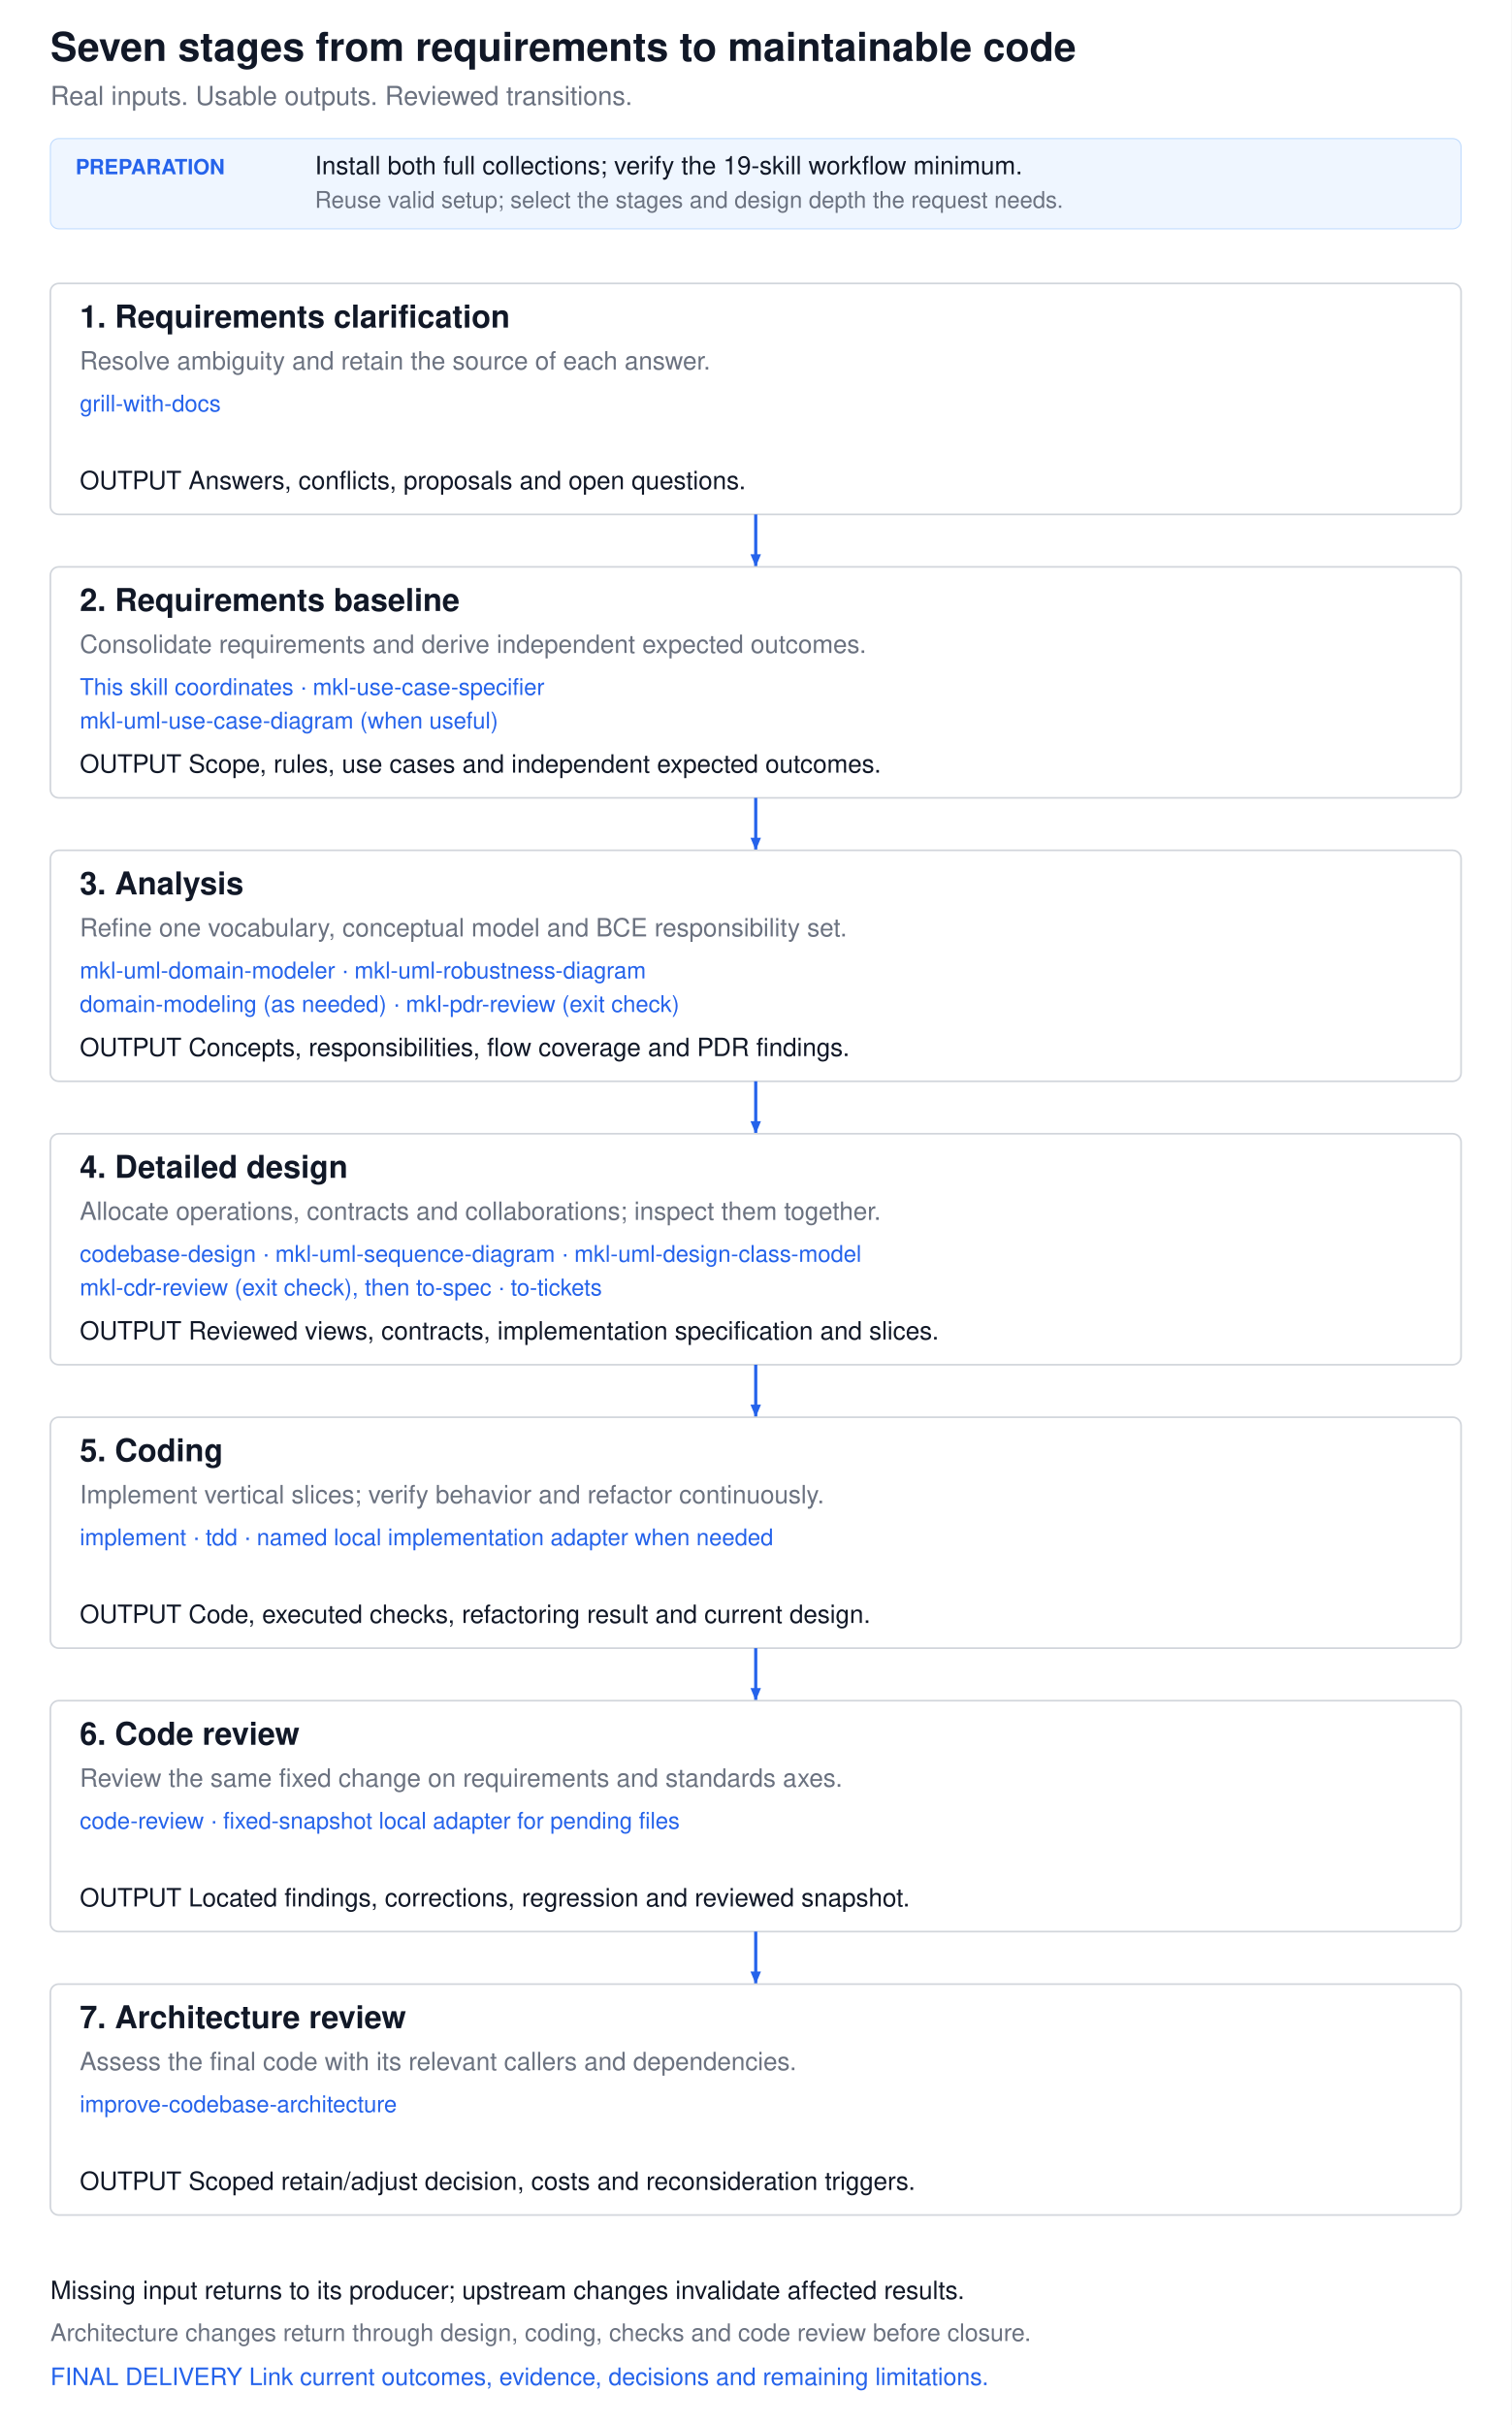
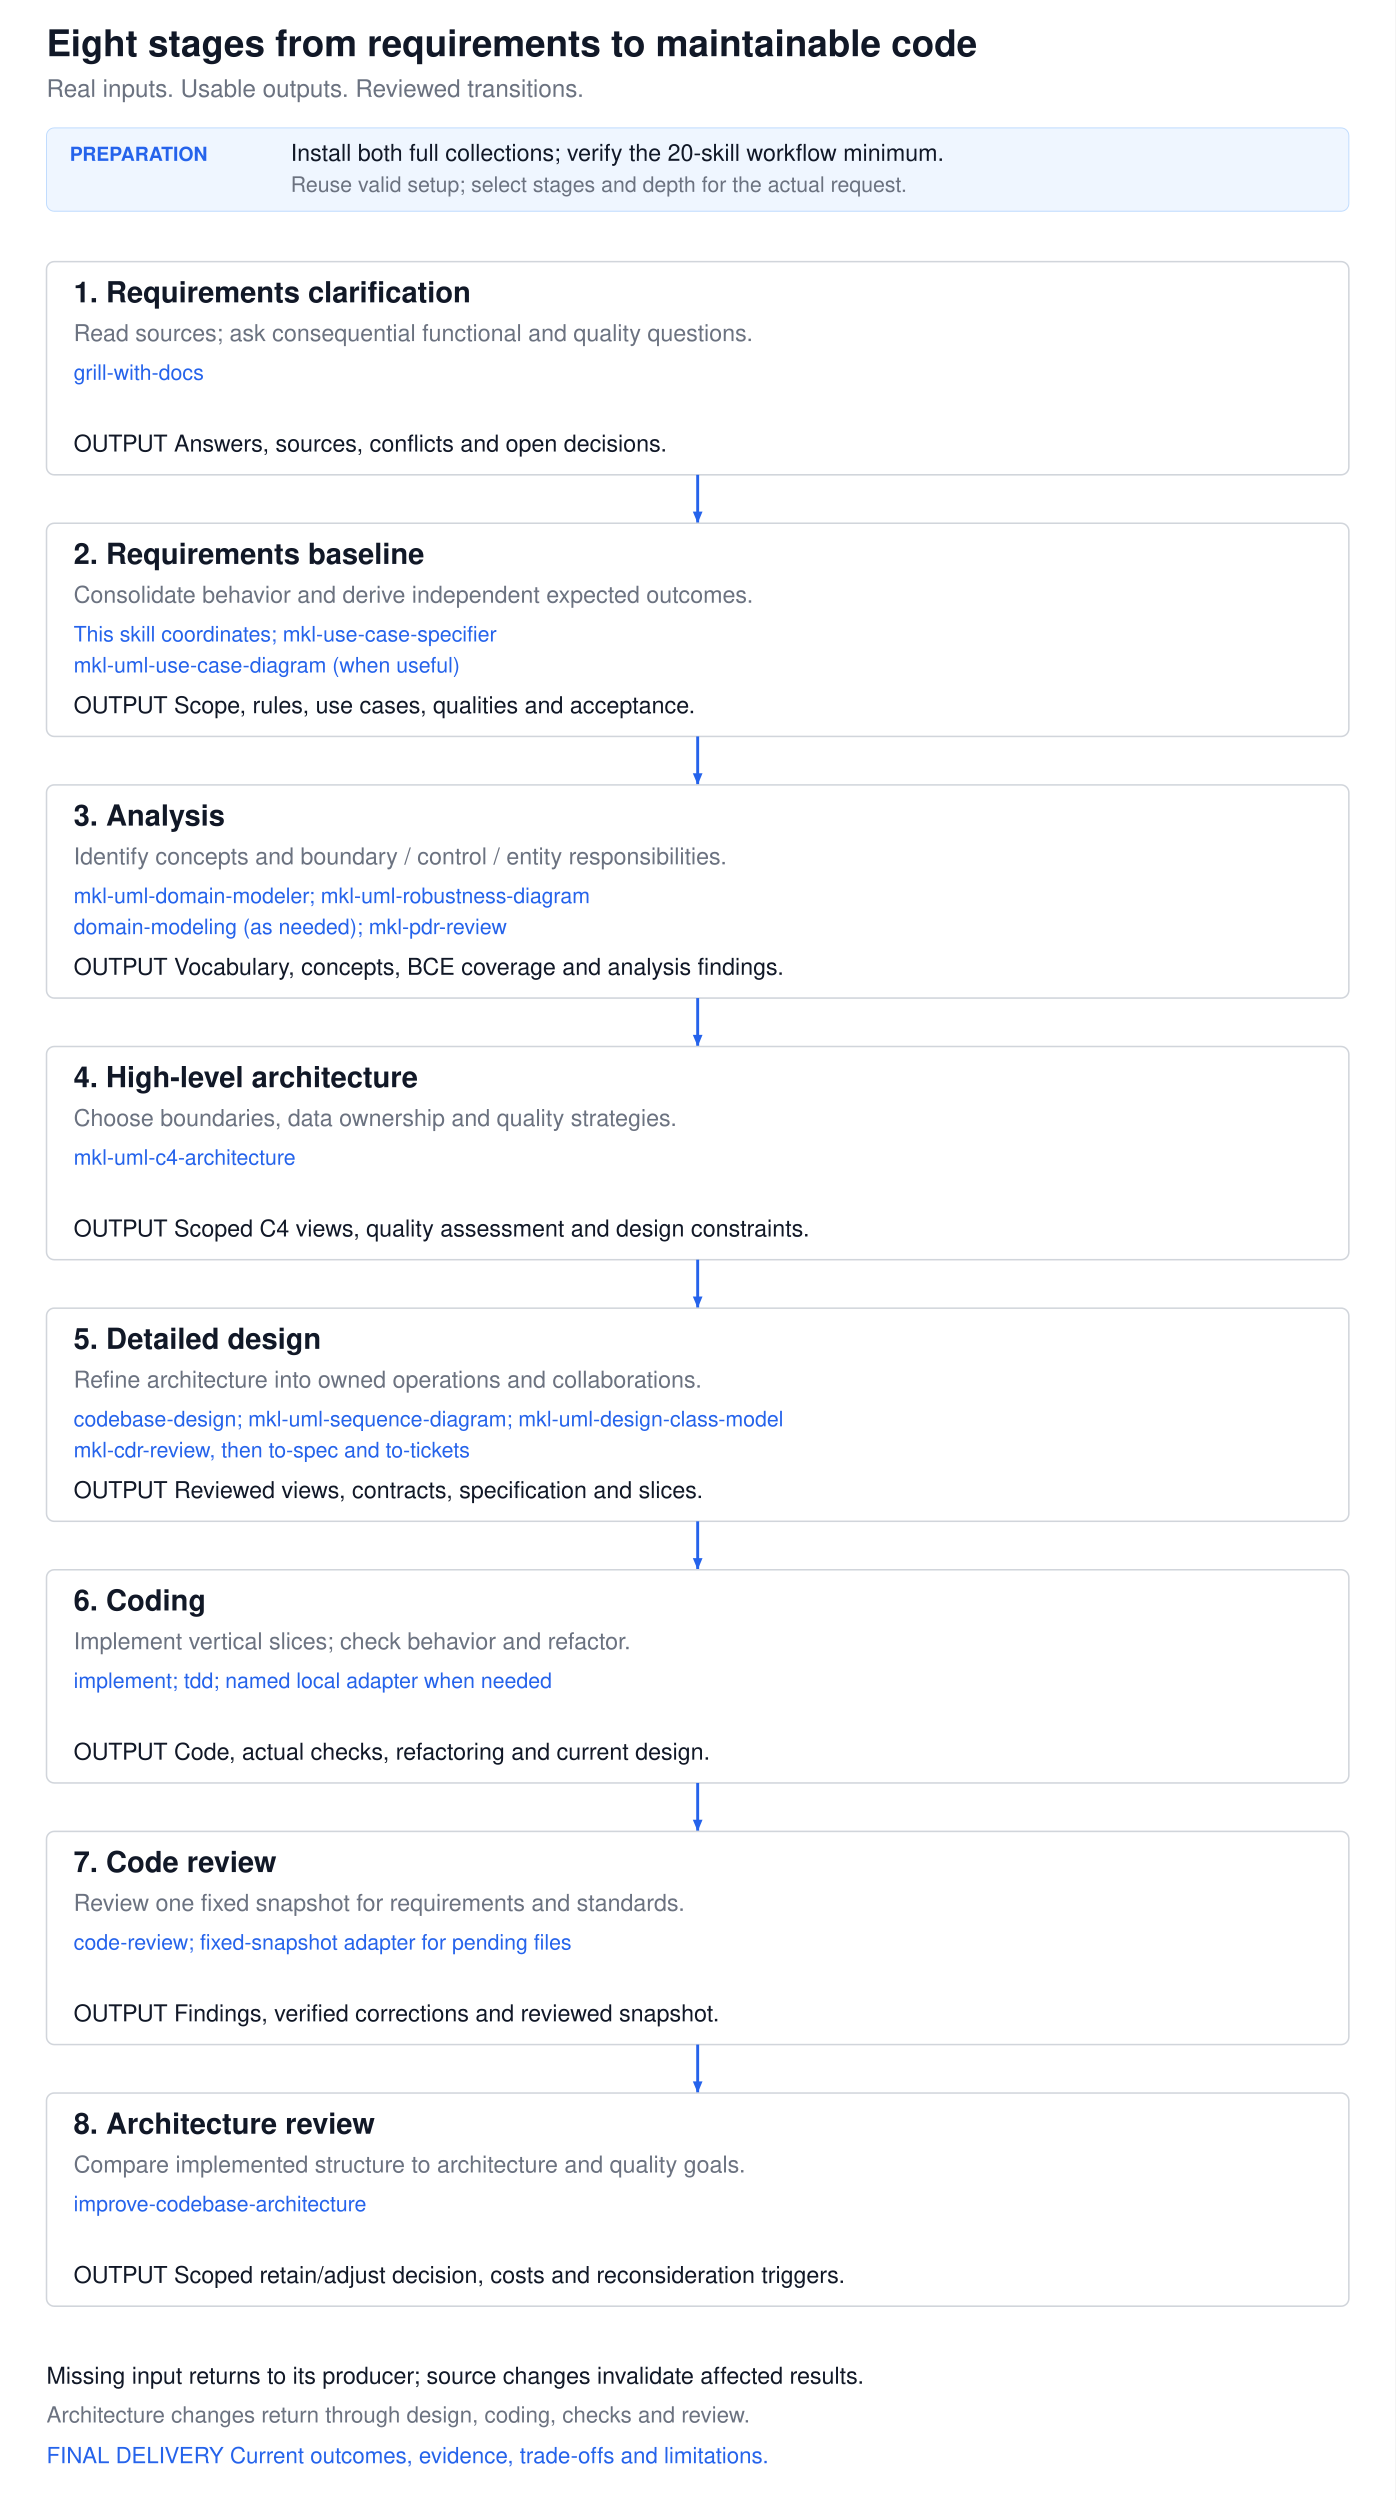
- <svg xmlns="http://www.w3.org/2000/svg" viewBox="0 0 1440 2310" width="1440" height="2310" role="img" aria-labelledby="workflow-title workflow-desc" data-generator="fireworks-tech-graph" data-schema-version="1" data-style-id="1" data-visual-theme="Flat Icon" data-diagram-type="flowchart" data-semantic-profile="generic" data-semantic-valid="true" data-quality-profile="showcase">
+ <svg xmlns="http://www.w3.org/2000/svg" viewBox="0 0 1440 2580" width="1440" height="2580" role="img" aria-labelledby="workflow-title workflow-desc" data-generator="fireworks-tech-graph" data-schema-version="1" data-style-id="1" data-visual-theme="Flat Icon" data-diagram-type="flowchart" data-semantic-profile="generic" data-semantic-valid="true" data-quality-profile="showcase">
  <style>text{font-family:"Helvetica Neue",Helvetica,Arial,sans-serif}</style>
  <defs>
    <marker id="workflow-arrow" markerUnits="userSpaceOnUse" markerWidth="12" markerHeight="10" refX="12" refY="5" orient="auto">
      <path d="M 0,0 L 12,5 L 0,10 Z" fill="#2563eb" />
    </marker>
  </defs>
-   <rect data-graph-role="background" x="0" y="0" width="1440" height="2310" fill="#ffffff" />
-   <text x="48" y="58" font-size="38" font-weight="600" fill="#111827">Seven stages from requirements to maintainable code</text>
+   <rect data-graph-role="background" x="0" y="0" width="1440" height="2580" fill="#ffffff" />
+   <text x="48" y="58" font-size="38" font-weight="600" fill="#111827">Eight stages from requirements to maintainable code</text>
  <text x="48" y="100" font-size="25" font-weight="400" fill="#6b7280">Real inputs. Usable outputs. Reviewed transitions.</text>
-   <g id="preflight" data-graph-role="container" data-graph-bounds="48,132,1392,218">
-     <rect x="48" y="132" width="1344" height="86" rx="8" fill="#eff6ff" stroke="#bfdbfe" />
-     <text x="72" y="166" font-size="20" font-weight="600" fill="#2563eb">PREPARATION</text>
-     <text x="300" y="166" font-size="24" font-weight="500" fill="#111827">Install both full collections; verify the 19-skill workflow minimum.</text>
-     <text x="300" y="198" font-size="22" font-weight="400" fill="#6b7280">Reuse valid setup; select the stages and design depth the request needs.</text>
-   </g>
+   <rect x="48" y="132" width="1344" height="86" rx="8" fill="#eff6ff" stroke="#bfdbfe" />
+   <text x="72" y="166" font-size="20" font-weight="600" fill="#2563eb">PREPARATION</text>
+   <text x="300" y="166" font-size="24" font-weight="400" fill="#111827">Install both full collections; verify the 20-skill workflow minimum.</text>
+   <text x="300" y="198" font-size="22" font-weight="400" fill="#6b7280">Reuse valid setup; select stages and depth for the actual request.</text>
  <g id="stage-1" data-graph-role="node" data-node-id="stage-1" data-semantic-role="process" data-graph-bounds="48,270,1392,490">
    <rect x="48" y="270" width="1344" height="220" rx="8" fill="#ffffff" stroke="#d1d5db" stroke-width="1.6" />
    <text x="76" y="312" font-size="30" font-weight="600" fill="#111827">1. Requirements clarification</text>
-     <text x="76" y="352" font-size="24" font-weight="400" fill="#6b7280">Resolve ambiguity and retain the source of each answer.</text>
+     <text x="76" y="352" font-size="24" font-weight="400" fill="#6b7280">Read sources; ask consequential functional and quality questions.</text>
    <text x="76" y="392" font-size="22" font-weight="500" fill="#2563eb">grill-with-docs</text>
-     <text x="76" y="466" font-size="24" font-weight="500" fill="#111827">OUTPUT  Answers, conflicts, proposals and open questions.</text>
+     <text x="76" y="466" font-size="24" font-weight="500" fill="#111827">OUTPUT  Answers, sources, conflicts and open decisions.</text>
  </g>
-   <path id="flow-1-2" data-graph-role="edge" data-edge-id="flow-1-2" data-source="stage-1" data-target="stage-2" data-edge-kind="flow" data-flow="handoff" d="M 720,490 L 720,540" fill="none" stroke="#2563eb" stroke-width="3" stroke-linejoin="round" marker-end="url(#workflow-arrow)" />
+   <path id="flow-1-2" data-graph-role="edge" data-edge-id="flow-1-2" data-source="stage-1" data-target="stage-2" data-edge-kind="flow" data-flow="handoff" d="M 720,490 L 720,540" fill="none" stroke="#2563eb" stroke-width="3" marker-end="url(#workflow-arrow)" />
  <g id="stage-2" data-graph-role="node" data-node-id="stage-2" data-semantic-role="process" data-graph-bounds="48,540,1392,760">
    <rect x="48" y="540" width="1344" height="220" rx="8" fill="#ffffff" stroke="#d1d5db" stroke-width="1.6" />
    <text x="76" y="582" font-size="30" font-weight="600" fill="#111827">2. Requirements baseline</text>
-     <text x="76" y="622" font-size="24" font-weight="400" fill="#6b7280">Consolidate requirements and derive independent expected outcomes.</text>
-     <text x="76" y="662" font-size="22" font-weight="500" fill="#2563eb">This skill coordinates · mkl-use-case-specifier</text>
+     <text x="76" y="622" font-size="24" font-weight="400" fill="#6b7280">Consolidate behavior and derive independent expected outcomes.</text>
+     <text x="76" y="662" font-size="22" font-weight="500" fill="#2563eb">This skill coordinates; mkl-use-case-specifier</text>
    <text x="76" y="694" font-size="22" font-weight="500" fill="#2563eb">mkl-uml-use-case-diagram (when useful)</text>
-     <text x="76" y="736" font-size="24" font-weight="500" fill="#111827">OUTPUT  Scope, rules, use cases and independent expected outcomes.</text>
+     <text x="76" y="736" font-size="24" font-weight="500" fill="#111827">OUTPUT  Scope, rules, use cases, qualities and acceptance.</text>
  </g>
-   <path id="flow-2-3" data-graph-role="edge" data-edge-id="flow-2-3" data-source="stage-2" data-target="stage-3" data-edge-kind="flow" data-flow="handoff" d="M 720,760 L 720,810" fill="none" stroke="#2563eb" stroke-width="3" stroke-linejoin="round" marker-end="url(#workflow-arrow)" />
+   <path id="flow-2-3" data-graph-role="edge" data-edge-id="flow-2-3" data-source="stage-2" data-target="stage-3" data-edge-kind="flow" data-flow="handoff" d="M 720,760 L 720,810" fill="none" stroke="#2563eb" stroke-width="3" marker-end="url(#workflow-arrow)" />
  <g id="stage-3" data-graph-role="node" data-node-id="stage-3" data-semantic-role="process" data-graph-bounds="48,810,1392,1030">
    <rect x="48" y="810" width="1344" height="220" rx="8" fill="#ffffff" stroke="#d1d5db" stroke-width="1.6" />
    <text x="76" y="852" font-size="30" font-weight="600" fill="#111827">3. Analysis</text>
-     <text x="76" y="892" font-size="24" font-weight="400" fill="#6b7280">Refine one vocabulary, conceptual model and BCE responsibility set.</text>
-     <text x="76" y="932" font-size="22" font-weight="500" fill="#2563eb">mkl-uml-domain-modeler · mkl-uml-robustness-diagram</text>
-     <text x="76" y="964" font-size="22" font-weight="500" fill="#2563eb">domain-modeling (as needed) · mkl-pdr-review (exit check)</text>
-     <text x="76" y="1006" font-size="24" font-weight="500" fill="#111827">OUTPUT  Concepts, responsibilities, flow coverage and PDR findings.</text>
+     <text x="76" y="892" font-size="24" font-weight="400" fill="#6b7280">Identify concepts and boundary / control / entity responsibilities.</text>
+     <text x="76" y="932" font-size="22" font-weight="500" fill="#2563eb">mkl-uml-domain-modeler; mkl-uml-robustness-diagram</text>
+     <text x="76" y="964" font-size="22" font-weight="500" fill="#2563eb">domain-modeling (as needed); mkl-pdr-review</text>
+     <text x="76" y="1006" font-size="24" font-weight="500" fill="#111827">OUTPUT  Vocabulary, concepts, BCE coverage and analysis findings.</text>
  </g>
-   <path id="flow-3-4" data-graph-role="edge" data-edge-id="flow-3-4" data-source="stage-3" data-target="stage-4" data-edge-kind="flow" data-flow="handoff" d="M 720,1030 L 720,1080" fill="none" stroke="#2563eb" stroke-width="3" stroke-linejoin="round" marker-end="url(#workflow-arrow)" />
+   <path id="flow-3-4" data-graph-role="edge" data-edge-id="flow-3-4" data-source="stage-3" data-target="stage-4" data-edge-kind="flow" data-flow="handoff" d="M 720,1030 L 720,1080" fill="none" stroke="#2563eb" stroke-width="3" marker-end="url(#workflow-arrow)" />
  <g id="stage-4" data-graph-role="node" data-node-id="stage-4" data-semantic-role="process" data-graph-bounds="48,1080,1392,1300">
    <rect x="48" y="1080" width="1344" height="220" rx="8" fill="#ffffff" stroke="#d1d5db" stroke-width="1.6" />
-     <text x="76" y="1122" font-size="30" font-weight="600" fill="#111827">4. Detailed design</text>
-     <text x="76" y="1162" font-size="24" font-weight="400" fill="#6b7280">Allocate operations, contracts and collaborations; inspect them together.</text>
-     <text x="76" y="1202" font-size="22" font-weight="500" fill="#2563eb">codebase-design · mkl-uml-sequence-diagram · mkl-uml-design-class-model</text>
-     <text x="76" y="1234" font-size="22" font-weight="500" fill="#2563eb">mkl-cdr-review (exit check), then to-spec · to-tickets</text>
-     <text x="76" y="1276" font-size="24" font-weight="500" fill="#111827">OUTPUT  Reviewed views, contracts, implementation specification and slices.</text>
+     <text x="76" y="1122" font-size="30" font-weight="600" fill="#111827">4. High-level architecture</text>
+     <text x="76" y="1162" font-size="24" font-weight="400" fill="#6b7280">Choose boundaries, data ownership and quality strategies.</text>
+     <text x="76" y="1202" font-size="22" font-weight="500" fill="#2563eb">mkl-uml-c4-architecture</text>
+     <text x="76" y="1276" font-size="24" font-weight="500" fill="#111827">OUTPUT  Scoped C4 views, quality assessment and design constraints.</text>
  </g>
-   <path id="flow-4-5" data-graph-role="edge" data-edge-id="flow-4-5" data-source="stage-4" data-target="stage-5" data-edge-kind="flow" data-flow="handoff" d="M 720,1300 L 720,1350" fill="none" stroke="#2563eb" stroke-width="3" stroke-linejoin="round" marker-end="url(#workflow-arrow)" />
+   <path id="flow-4-5" data-graph-role="edge" data-edge-id="flow-4-5" data-source="stage-4" data-target="stage-5" data-edge-kind="flow" data-flow="handoff" d="M 720,1300 L 720,1350" fill="none" stroke="#2563eb" stroke-width="3" marker-end="url(#workflow-arrow)" />
  <g id="stage-5" data-graph-role="node" data-node-id="stage-5" data-semantic-role="process" data-graph-bounds="48,1350,1392,1570">
    <rect x="48" y="1350" width="1344" height="220" rx="8" fill="#ffffff" stroke="#d1d5db" stroke-width="1.6" />
-     <text x="76" y="1392" font-size="30" font-weight="600" fill="#111827">5. Coding</text>
-     <text x="76" y="1432" font-size="24" font-weight="400" fill="#6b7280">Implement vertical slices; verify behavior and refactor continuously.</text>
-     <text x="76" y="1472" font-size="22" font-weight="500" fill="#2563eb">implement · tdd · named local implementation adapter when needed</text>
-     <text x="76" y="1546" font-size="24" font-weight="500" fill="#111827">OUTPUT  Code, executed checks, refactoring result and current design.</text>
+     <text x="76" y="1392" font-size="30" font-weight="600" fill="#111827">5. Detailed design</text>
+     <text x="76" y="1432" font-size="24" font-weight="400" fill="#6b7280">Refine architecture into owned operations and collaborations.</text>
+     <text x="76" y="1472" font-size="22" font-weight="500" fill="#2563eb">codebase-design; mkl-uml-sequence-diagram; mkl-uml-design-class-model</text>
+     <text x="76" y="1504" font-size="22" font-weight="500" fill="#2563eb">mkl-cdr-review, then to-spec and to-tickets</text>
+     <text x="76" y="1546" font-size="24" font-weight="500" fill="#111827">OUTPUT  Reviewed views, contracts, specification and slices.</text>
  </g>
-   <path id="flow-5-6" data-graph-role="edge" data-edge-id="flow-5-6" data-source="stage-5" data-target="stage-6" data-edge-kind="flow" data-flow="handoff" d="M 720,1570 L 720,1620" fill="none" stroke="#2563eb" stroke-width="3" stroke-linejoin="round" marker-end="url(#workflow-arrow)" />
+   <path id="flow-5-6" data-graph-role="edge" data-edge-id="flow-5-6" data-source="stage-5" data-target="stage-6" data-edge-kind="flow" data-flow="handoff" d="M 720,1570 L 720,1620" fill="none" stroke="#2563eb" stroke-width="3" marker-end="url(#workflow-arrow)" />
  <g id="stage-6" data-graph-role="node" data-node-id="stage-6" data-semantic-role="process" data-graph-bounds="48,1620,1392,1840">
    <rect x="48" y="1620" width="1344" height="220" rx="8" fill="#ffffff" stroke="#d1d5db" stroke-width="1.6" />
-     <text x="76" y="1662" font-size="30" font-weight="600" fill="#111827">6. Code review</text>
-     <text x="76" y="1702" font-size="24" font-weight="400" fill="#6b7280">Review the same fixed change on requirements and standards axes.</text>
-     <text x="76" y="1742" font-size="22" font-weight="500" fill="#2563eb">code-review · fixed-snapshot local adapter for pending files</text>
-     <text x="76" y="1816" font-size="24" font-weight="500" fill="#111827">OUTPUT  Located findings, corrections, regression and reviewed snapshot.</text>
+     <text x="76" y="1662" font-size="30" font-weight="600" fill="#111827">6. Coding</text>
+     <text x="76" y="1702" font-size="24" font-weight="400" fill="#6b7280">Implement vertical slices; check behavior and refactor.</text>
+     <text x="76" y="1742" font-size="22" font-weight="500" fill="#2563eb">implement; tdd; named local adapter when needed</text>
+     <text x="76" y="1816" font-size="24" font-weight="500" fill="#111827">OUTPUT  Code, actual checks, refactoring and current design.</text>
  </g>
-   <path id="flow-6-7" data-graph-role="edge" data-edge-id="flow-6-7" data-source="stage-6" data-target="stage-7" data-edge-kind="flow" data-flow="handoff" d="M 720,1840 L 720,1890" fill="none" stroke="#2563eb" stroke-width="3" stroke-linejoin="round" marker-end="url(#workflow-arrow)" />
+   <path id="flow-6-7" data-graph-role="edge" data-edge-id="flow-6-7" data-source="stage-6" data-target="stage-7" data-edge-kind="flow" data-flow="handoff" d="M 720,1840 L 720,1890" fill="none" stroke="#2563eb" stroke-width="3" marker-end="url(#workflow-arrow)" />
  <g id="stage-7" data-graph-role="node" data-node-id="stage-7" data-semantic-role="process" data-graph-bounds="48,1890,1392,2110">
    <rect x="48" y="1890" width="1344" height="220" rx="8" fill="#ffffff" stroke="#d1d5db" stroke-width="1.6" />
-     <text x="76" y="1932" font-size="30" font-weight="600" fill="#111827">7. Architecture review</text>
-     <text x="76" y="1972" font-size="24" font-weight="400" fill="#6b7280">Assess the final code with its relevant callers and dependencies.</text>
-     <text x="76" y="2012" font-size="22" font-weight="500" fill="#2563eb">improve-codebase-architecture</text>
-     <text x="76" y="2086" font-size="24" font-weight="500" fill="#111827">OUTPUT  Scoped retain/adjust decision, costs and reconsideration triggers.</text>
+     <text x="76" y="1932" font-size="30" font-weight="600" fill="#111827">7. Code review</text>
+     <text x="76" y="1972" font-size="24" font-weight="400" fill="#6b7280">Review one fixed snapshot for requirements and standards.</text>
+     <text x="76" y="2012" font-size="22" font-weight="500" fill="#2563eb">code-review; fixed-snapshot adapter for pending files</text>
+     <text x="76" y="2086" font-size="24" font-weight="500" fill="#111827">OUTPUT  Findings, verified corrections and reviewed snapshot.</text>
  </g>
-   <text x="48" y="2190" font-size="24" font-weight="500" fill="#111827">Missing input returns to its producer; upstream changes invalidate affected results.</text>
-   <text x="48" y="2230" font-size="23" font-weight="400" fill="#6b7280">Architecture changes return through design, coding, checks and code review before closure.</text>
-   <text x="48" y="2272" font-size="23" font-weight="500" fill="#2563eb">FINAL DELIVERY  Link current outcomes, evidence, decisions and remaining limitations.</text>
+   <path id="flow-7-8" data-graph-role="edge" data-edge-id="flow-7-8" data-source="stage-7" data-target="stage-8" data-edge-kind="flow" data-flow="handoff" d="M 720,2110 L 720,2160" fill="none" stroke="#2563eb" stroke-width="3" marker-end="url(#workflow-arrow)" />
+   <g id="stage-8" data-graph-role="node" data-node-id="stage-8" data-semantic-role="process" data-graph-bounds="48,2160,1392,2380">
+     <rect x="48" y="2160" width="1344" height="220" rx="8" fill="#ffffff" stroke="#d1d5db" stroke-width="1.6" />
+     <text x="76" y="2202" font-size="30" font-weight="600" fill="#111827">8. Architecture review</text>
+     <text x="76" y="2242" font-size="24" font-weight="400" fill="#6b7280">Compare implemented structure to architecture and quality goals.</text>
+     <text x="76" y="2282" font-size="22" font-weight="500" fill="#2563eb">improve-codebase-architecture</text>
+     <text x="76" y="2356" font-size="24" font-weight="500" fill="#111827">OUTPUT  Scoped retain/adjust decision, costs and reconsideration triggers.</text>
+   </g>
+   <text x="48" y="2460" font-size="24" font-weight="400" fill="#111827">Missing input returns to its producer; source changes invalidate affected results.</text>
+   <text x="48" y="2500" font-size="23" font-weight="400" fill="#6b7280">Architecture changes return through design, coding, checks and review.</text>
+   <text x="48" y="2542" font-size="23" font-weight="500" fill="#2563eb">FINAL DELIVERY  Current outcomes, evidence, trade-offs and limitations.</text>
</svg>
